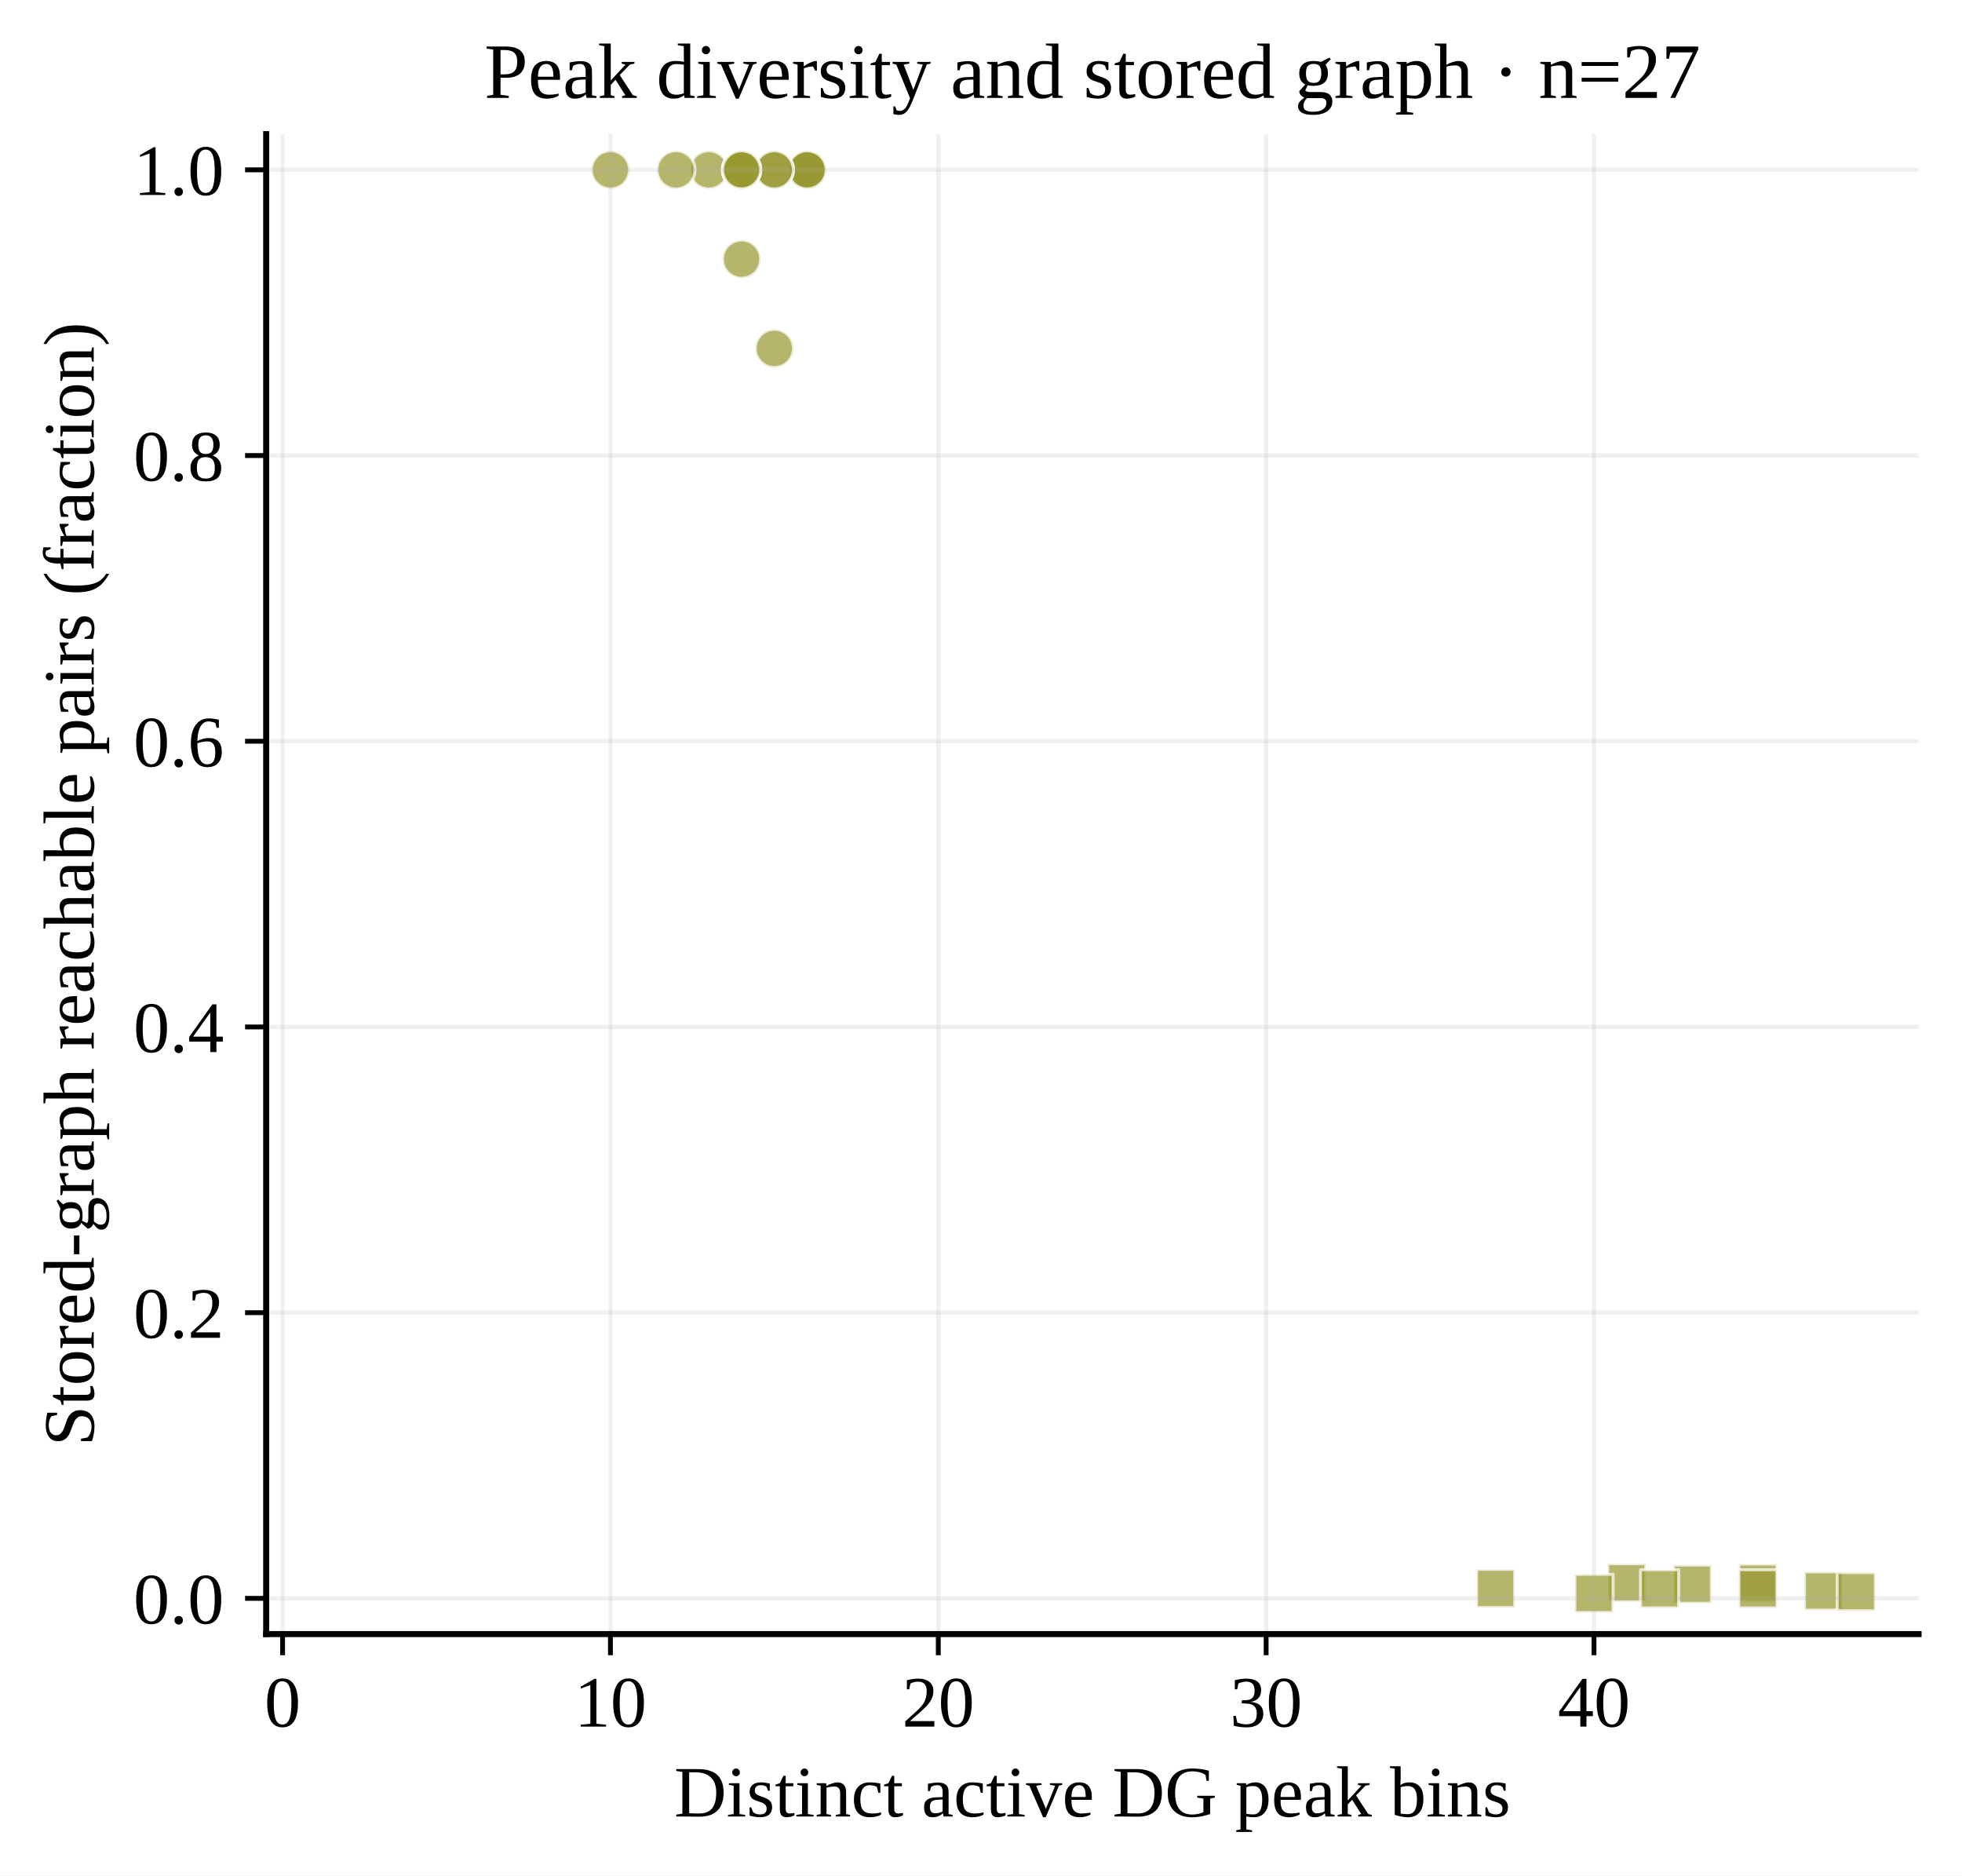
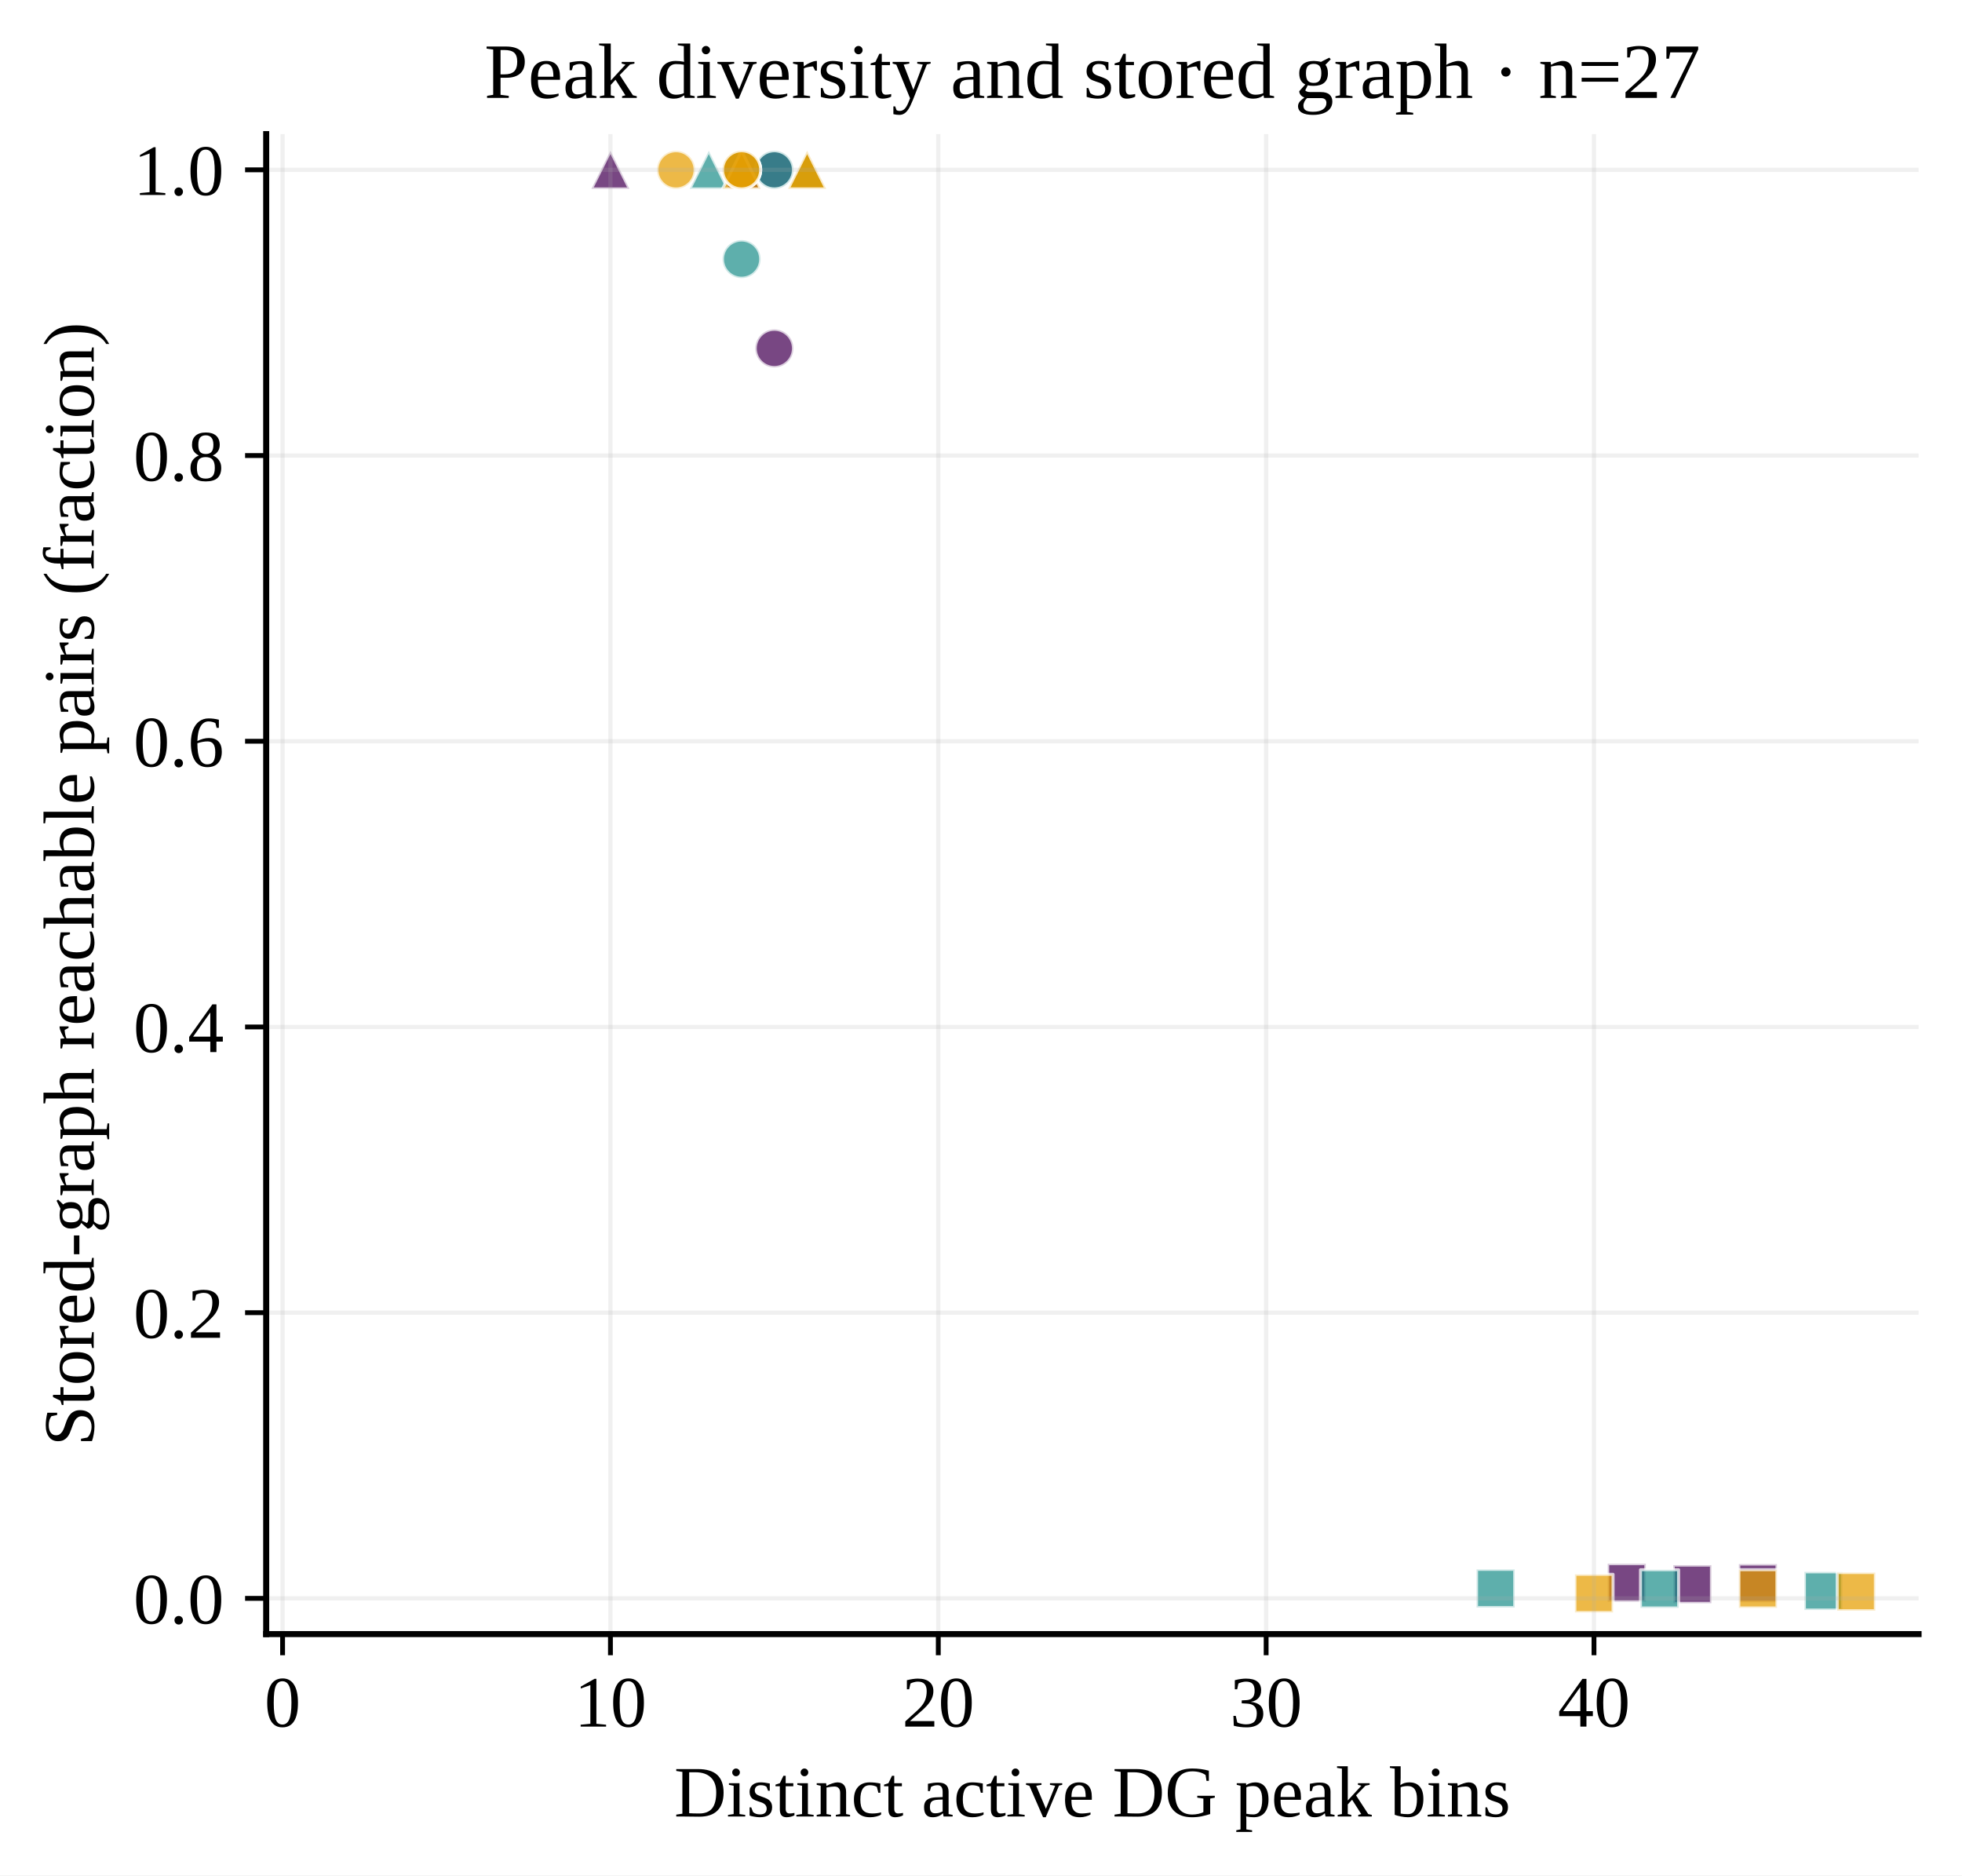
<svg xmlns="http://www.w3.org/2000/svg" xmlns:xlink="http://www.w3.org/1999/xlink" width="325.2pt" height="310.8pt" viewBox="0 0 325.2 310.8" version="1.1">
  <defs>
    <style type="text/css">*{stroke-linejoin: round; stroke-linecap: butt}</style>
  </defs>
  <g id="figure_1">
    <g id="patch_1">
      <path d="M 0 310.8  L 325.2 310.8  L 325.2 0  L 0 0  z " style="fill: #ffffff" />
    </g>
    <g id="axes_1">
      <g id="patch_2">
        <path d="M 44.122 270.801  L 318 270.801  L 318 22.227  L 44.122 22.227  z " style="fill: #ffffff" />
      </g>
      <g id="PathCollection_1">
        <defs>
-           <path id="m9c2baea0f5" d="M 0 3.162  C 0.839 3.162 1.643 2.829 2.236 2.236  C 2.829 1.643 3.162 0.839 3.162 0  C 3.162 -0.839 2.829 -1.643 2.236 -2.236  C 1.643 -2.829 0.839 -3.162 0 -3.162  C -0.839 -3.162 -1.643 -2.829 -2.236 -2.236  C -2.829 -1.643 -3.162 -0.839 -3.162 0  C -3.162 0.839 -2.829 1.643 -2.236 2.236  C -1.643 2.829 -0.839 3.162 0 3.162  z " style="stroke: #ffffff; stroke-opacity: 0.72; stroke-width: 0.5" />
-         </defs>
-         <g clip-path="url(#pef3c9946c0)">
-           <use xlink:href="#m9c2baea0f5" x="122.916" y="28.145" style="fill: #999933; fill-opacity: 0.72; stroke: #ffffff; stroke-opacity: 0.72; stroke-width: 0.5" />
-           <use xlink:href="#m9c2baea0f5" x="101.18" y="28.145" style="fill: #999933; fill-opacity: 0.72; stroke: #ffffff; stroke-opacity: 0.72; stroke-width: 0.5" />
-           <use xlink:href="#m9c2baea0f5" x="122.916" y="28.145" style="fill: #999933; fill-opacity: 0.72; stroke: #ffffff; stroke-opacity: 0.72; stroke-width: 0.5" />
-           <use xlink:href="#m9c2baea0f5" x="133.784" y="28.145" style="fill: #999933; fill-opacity: 0.72; stroke: #ffffff; stroke-opacity: 0.72; stroke-width: 0.5" />
-           <use xlink:href="#m9c2baea0f5" x="117.482" y="28.145" style="fill: #999933; fill-opacity: 0.72; stroke: #ffffff; stroke-opacity: 0.72; stroke-width: 0.5" />
-           <use xlink:href="#m9c2baea0f5" x="133.784" y="28.145" style="fill: #999933; fill-opacity: 0.72; stroke: #ffffff; stroke-opacity: 0.72; stroke-width: 0.5" />
-           <use xlink:href="#m9c2baea0f5" x="133.784" y="28.145" style="fill: #999933; fill-opacity: 0.72; stroke: #ffffff; stroke-opacity: 0.72; stroke-width: 0.5" />
-           <use xlink:href="#m9c2baea0f5" x="133.784" y="28.145" style="fill: #999933; fill-opacity: 0.72; stroke: #ffffff; stroke-opacity: 0.72; stroke-width: 0.5" />
-           <use xlink:href="#m9c2baea0f5" x="122.916" y="28.145" style="fill: #999933; fill-opacity: 0.72; stroke: #ffffff; stroke-opacity: 0.72; stroke-width: 0.5" />
-           <use xlink:href="#m9c2baea0f5" x="128.35" y="57.737" style="fill: #999933; fill-opacity: 0.72; stroke: #ffffff; stroke-opacity: 0.72; stroke-width: 0.5" />
-           <use xlink:href="#m9c2baea0f5" x="128.35" y="28.145" style="fill: #999933; fill-opacity: 0.72; stroke: #ffffff; stroke-opacity: 0.72; stroke-width: 0.5" />
-           <use xlink:href="#m9c2baea0f5" x="122.916" y="28.145" style="fill: #999933; fill-opacity: 0.72; stroke: #ffffff; stroke-opacity: 0.72; stroke-width: 0.5" />
-           <use xlink:href="#m9c2baea0f5" x="128.35" y="28.145" style="fill: #999933; fill-opacity: 0.72; stroke: #ffffff; stroke-opacity: 0.72; stroke-width: 0.5" />
-           <use xlink:href="#m9c2baea0f5" x="122.916" y="28.145" style="fill: #999933; fill-opacity: 0.72; stroke: #ffffff; stroke-opacity: 0.72; stroke-width: 0.5" />
-           <use xlink:href="#m9c2baea0f5" x="122.916" y="42.941" style="fill: #999933; fill-opacity: 0.72; stroke: #ffffff; stroke-opacity: 0.72; stroke-width: 0.5" />
-           <use xlink:href="#m9c2baea0f5" x="112.048" y="28.145" style="fill: #999933; fill-opacity: 0.72; stroke: #ffffff; stroke-opacity: 0.72; stroke-width: 0.5" />
-           <use xlink:href="#m9c2baea0f5" x="122.916" y="28.145" style="fill: #999933; fill-opacity: 0.72; stroke: #ffffff; stroke-opacity: 0.72; stroke-width: 0.5" />
-           <use xlink:href="#m9c2baea0f5" x="122.916" y="28.145" style="fill: #999933; fill-opacity: 0.72; stroke: #ffffff; stroke-opacity: 0.72; stroke-width: 0.5" />
+           <path id="ma537e79e88" d="M 0 -3.162  L -3.162 3.162  L 3.162 3.162  z " style="stroke: #ffffff; stroke-opacity: 0.72; stroke-width: 0.5" />
+         </defs>
+         <g clip-path="url(#pd431e3af36)">
+           <use xlink:href="#ma537e79e88" x="122.916" y="28.145" style="fill: #440154; fill-opacity: 0.72; stroke: #ffffff; stroke-opacity: 0.72; stroke-width: 0.5" />
+           <use xlink:href="#ma537e79e88" x="101.18" y="28.145" style="fill: #440154; fill-opacity: 0.72; stroke: #ffffff; stroke-opacity: 0.72; stroke-width: 0.5" />
+           <use xlink:href="#ma537e79e88" x="122.916" y="28.145" style="fill: #440154; fill-opacity: 0.72; stroke: #ffffff; stroke-opacity: 0.72; stroke-width: 0.5" />
        </g>
      </g>
      <g id="PathCollection_2">
        <defs>
-           <path id="mb09f93a015" d="M -3.162 3.162  L 3.162 3.162  L 3.162 -3.162  L -3.162 -3.162  z " style="stroke: #ffffff; stroke-opacity: 0.72; stroke-width: 0.5" />
-         </defs>
-         <g clip-path="url(#pef3c9946c0)">
-           <use xlink:href="#mb09f93a015" x="291.373" y="262.358" style="fill: #999933; fill-opacity: 0.72; stroke: #ffffff; stroke-opacity: 0.72; stroke-width: 0.5" />
-           <use xlink:href="#mb09f93a015" x="280.504" y="262.534" style="fill: #999933; fill-opacity: 0.72; stroke: #ffffff; stroke-opacity: 0.72; stroke-width: 0.5" />
-           <use xlink:href="#mb09f93a015" x="269.636" y="262.299" style="fill: #999933; fill-opacity: 0.72; stroke: #ffffff; stroke-opacity: 0.72; stroke-width: 0.5" />
-           <use xlink:href="#mb09f93a015" x="275.07" y="263.297" style="fill: #999933; fill-opacity: 0.72; stroke: #ffffff; stroke-opacity: 0.72; stroke-width: 0.5" />
-           <use xlink:href="#mb09f93a015" x="247.9" y="263.238" style="fill: #999933; fill-opacity: 0.72; stroke: #ffffff; stroke-opacity: 0.72; stroke-width: 0.5" />
-           <use xlink:href="#mb09f93a015" x="302.241" y="263.649" style="fill: #999933; fill-opacity: 0.72; stroke: #ffffff; stroke-opacity: 0.72; stroke-width: 0.5" />
-           <use xlink:href="#mb09f93a015" x="307.675" y="263.767" style="fill: #999933; fill-opacity: 0.72; stroke: #ffffff; stroke-opacity: 0.72; stroke-width: 0.5" />
-           <use xlink:href="#mb09f93a015" x="264.202" y="264.06" style="fill: #999933; fill-opacity: 0.72; stroke: #ffffff; stroke-opacity: 0.72; stroke-width: 0.5" />
-           <use xlink:href="#mb09f93a015" x="291.373" y="263.297" style="fill: #999933; fill-opacity: 0.72; stroke: #ffffff; stroke-opacity: 0.72; stroke-width: 0.5" />
+           <path id="mede7b0ce34" d="M 0 3.162  C 0.839 3.162 1.643 2.829 2.236 2.236  C 2.829 1.643 3.162 0.839 3.162 0  C 3.162 -0.839 2.829 -1.643 2.236 -2.236  C 1.643 -2.829 0.839 -3.162 0 -3.162  C -0.839 -3.162 -1.643 -2.829 -2.236 -2.236  C -2.829 -1.643 -3.162 -0.839 -3.162 0  C -3.162 0.839 -2.829 1.643 -2.236 2.236  C -1.643 2.829 -0.839 3.162 0 3.162  z " style="stroke: #ffffff; stroke-opacity: 0.72; stroke-width: 0.5" />
+         </defs>
+         <g clip-path="url(#pd431e3af36)">
+           <use xlink:href="#mede7b0ce34" x="128.35" y="57.737" style="fill: #440154; fill-opacity: 0.72; stroke: #ffffff; stroke-opacity: 0.72; stroke-width: 0.5" />
+           <use xlink:href="#mede7b0ce34" x="128.35" y="28.145" style="fill: #440154; fill-opacity: 0.72; stroke: #ffffff; stroke-opacity: 0.72; stroke-width: 0.5" />
+           <use xlink:href="#mede7b0ce34" x="122.916" y="28.145" style="fill: #440154; fill-opacity: 0.72; stroke: #ffffff; stroke-opacity: 0.72; stroke-width: 0.5" />
+         </g>
+       </g>
+       <g id="PathCollection_3">
+         <defs>
+           <path id="md8ccf8848a" d="M -3.162 3.162  L 3.162 3.162  L 3.162 -3.162  L -3.162 -3.162  z " style="stroke: #ffffff; stroke-opacity: 0.72; stroke-width: 0.5" />
+         </defs>
+         <g clip-path="url(#pd431e3af36)">
+           <use xlink:href="#md8ccf8848a" x="291.373" y="262.358" style="fill: #440154; fill-opacity: 0.72; stroke: #ffffff; stroke-opacity: 0.72; stroke-width: 0.5" />
+           <use xlink:href="#md8ccf8848a" x="280.504" y="262.534" style="fill: #440154; fill-opacity: 0.72; stroke: #ffffff; stroke-opacity: 0.72; stroke-width: 0.5" />
+           <use xlink:href="#md8ccf8848a" x="269.636" y="262.299" style="fill: #440154; fill-opacity: 0.72; stroke: #ffffff; stroke-opacity: 0.72; stroke-width: 0.5" />
+         </g>
+       </g>
+       <g id="PathCollection_4">
+         <defs>
+           <path id="m5af1362512" d="M 0 -3.162  L -3.162 3.162  L 3.162 3.162  z " style="stroke: #ffffff; stroke-opacity: 0.72; stroke-width: 0.5" />
+         </defs>
+         <g clip-path="url(#pd431e3af36)">
+           <use xlink:href="#m5af1362512" x="133.784" y="28.145" style="fill: #21918c; fill-opacity: 0.72; stroke: #ffffff; stroke-opacity: 0.72; stroke-width: 0.5" />
+           <use xlink:href="#m5af1362512" x="117.482" y="28.145" style="fill: #21918c; fill-opacity: 0.72; stroke: #ffffff; stroke-opacity: 0.72; stroke-width: 0.5" />
+           <use xlink:href="#m5af1362512" x="133.784" y="28.145" style="fill: #21918c; fill-opacity: 0.72; stroke: #ffffff; stroke-opacity: 0.72; stroke-width: 0.5" />
+         </g>
+       </g>
+       <g id="PathCollection_5">
+         <defs>
+           <path id="m3aaa907ef8" d="M 0 3.162  C 0.839 3.162 1.643 2.829 2.236 2.236  C 2.829 1.643 3.162 0.839 3.162 0  C 3.162 -0.839 2.829 -1.643 2.236 -2.236  C 1.643 -2.829 0.839 -3.162 0 -3.162  C -0.839 -3.162 -1.643 -2.829 -2.236 -2.236  C -2.829 -1.643 -3.162 -0.839 -3.162 0  C -3.162 0.839 -2.829 1.643 -2.236 2.236  C -1.643 2.829 -0.839 3.162 0 3.162  z " style="stroke: #ffffff; stroke-opacity: 0.72; stroke-width: 0.5" />
+         </defs>
+         <g clip-path="url(#pd431e3af36)">
+           <use xlink:href="#m3aaa907ef8" x="128.35" y="28.145" style="fill: #21918c; fill-opacity: 0.72; stroke: #ffffff; stroke-opacity: 0.72; stroke-width: 0.5" />
+           <use xlink:href="#m3aaa907ef8" x="122.916" y="28.145" style="fill: #21918c; fill-opacity: 0.72; stroke: #ffffff; stroke-opacity: 0.72; stroke-width: 0.5" />
+           <use xlink:href="#m3aaa907ef8" x="122.916" y="42.941" style="fill: #21918c; fill-opacity: 0.72; stroke: #ffffff; stroke-opacity: 0.72; stroke-width: 0.5" />
+         </g>
+       </g>
+       <g id="PathCollection_6">
+         <defs>
+           <path id="mbda7bf9f3b" d="M -3.162 3.162  L 3.162 3.162  L 3.162 -3.162  L -3.162 -3.162  z " style="stroke: #ffffff; stroke-opacity: 0.72; stroke-width: 0.5" />
+         </defs>
+         <g clip-path="url(#pd431e3af36)">
+           <use xlink:href="#mbda7bf9f3b" x="275.07" y="263.297" style="fill: #21918c; fill-opacity: 0.72; stroke: #ffffff; stroke-opacity: 0.72; stroke-width: 0.5" />
+           <use xlink:href="#mbda7bf9f3b" x="247.9" y="263.238" style="fill: #21918c; fill-opacity: 0.72; stroke: #ffffff; stroke-opacity: 0.72; stroke-width: 0.5" />
+           <use xlink:href="#mbda7bf9f3b" x="302.241" y="263.649" style="fill: #21918c; fill-opacity: 0.72; stroke: #ffffff; stroke-opacity: 0.72; stroke-width: 0.5" />
+         </g>
+       </g>
+       <g id="PathCollection_7">
+         <defs>
+           <path id="m3a60279d05" d="M 0 -3.162  L -3.162 3.162  L 3.162 3.162  z " style="stroke: #ffffff; stroke-opacity: 0.72; stroke-width: 0.5" />
+         </defs>
+         <g clip-path="url(#pd431e3af36)">
+           <use xlink:href="#m3a60279d05" x="133.784" y="28.145" style="fill: #e69f00; fill-opacity: 0.72; stroke: #ffffff; stroke-opacity: 0.72; stroke-width: 0.5" />
+           <use xlink:href="#m3a60279d05" x="133.784" y="28.145" style="fill: #e69f00; fill-opacity: 0.72; stroke: #ffffff; stroke-opacity: 0.72; stroke-width: 0.5" />
+           <use xlink:href="#m3a60279d05" x="122.916" y="28.145" style="fill: #e69f00; fill-opacity: 0.72; stroke: #ffffff; stroke-opacity: 0.72; stroke-width: 0.5" />
+         </g>
+       </g>
+       <g id="PathCollection_8">
+         <defs>
+           <path id="m22e5e255bd" d="M 0 3.162  C 0.839 3.162 1.643 2.829 2.236 2.236  C 2.829 1.643 3.162 0.839 3.162 0  C 3.162 -0.839 2.829 -1.643 2.236 -2.236  C 1.643 -2.829 0.839 -3.162 0 -3.162  C -0.839 -3.162 -1.643 -2.829 -2.236 -2.236  C -2.829 -1.643 -3.162 -0.839 -3.162 0  C -3.162 0.839 -2.829 1.643 -2.236 2.236  C -1.643 2.829 -0.839 3.162 0 3.162  z " style="stroke: #ffffff; stroke-opacity: 0.72; stroke-width: 0.5" />
+         </defs>
+         <g clip-path="url(#pd431e3af36)">
+           <use xlink:href="#m22e5e255bd" x="112.048" y="28.145" style="fill: #e69f00; fill-opacity: 0.72; stroke: #ffffff; stroke-opacity: 0.72; stroke-width: 0.5" />
+           <use xlink:href="#m22e5e255bd" x="122.916" y="28.145" style="fill: #e69f00; fill-opacity: 0.72; stroke: #ffffff; stroke-opacity: 0.72; stroke-width: 0.5" />
+           <use xlink:href="#m22e5e255bd" x="122.916" y="28.145" style="fill: #e69f00; fill-opacity: 0.72; stroke: #ffffff; stroke-opacity: 0.72; stroke-width: 0.5" />
+         </g>
+       </g>
+       <g id="PathCollection_9">
+         <defs>
+           <path id="m221e5c4311" d="M -3.162 3.162  L 3.162 3.162  L 3.162 -3.162  L -3.162 -3.162  z " style="stroke: #ffffff; stroke-opacity: 0.72; stroke-width: 0.5" />
+         </defs>
+         <g clip-path="url(#pd431e3af36)">
+           <use xlink:href="#m221e5c4311" x="307.675" y="263.767" style="fill: #e69f00; fill-opacity: 0.72; stroke: #ffffff; stroke-opacity: 0.72; stroke-width: 0.5" />
+           <use xlink:href="#m221e5c4311" x="264.202" y="264.06" style="fill: #e69f00; fill-opacity: 0.72; stroke: #ffffff; stroke-opacity: 0.72; stroke-width: 0.5" />
+           <use xlink:href="#m221e5c4311" x="291.373" y="263.297" style="fill: #e69f00; fill-opacity: 0.72; stroke: #ffffff; stroke-opacity: 0.72; stroke-width: 0.5" />
        </g>
      </g>
      <g id="matplotlib.axis_1">
        <g id="xtick_1">
          <g id="line2d_1">
-             <path d="M 46.839 270.801  L 46.839 22.227  " clip-path="url(#pef3c9946c0)" style="fill: none; stroke: #b0b0b0; stroke-opacity: 0.18; stroke-width: 0.7; stroke-linecap: square" />
+             <path d="M 46.839 270.801  L 46.839 22.227  " clip-path="url(#pd431e3af36)" style="fill: none; stroke: #b0b0b0; stroke-opacity: 0.18; stroke-width: 0.7; stroke-linecap: square" />
          </g>
          <g id="line2d_2">
            <defs>
-               <path id="mde8a6b5e34" d="M 0 0  L 0 3.5  " style="stroke: #000000; stroke-width: 0.8" />
+               <path id="m62c0d4cd21" d="M 0 0  L 0 3.5  " style="stroke: #000000; stroke-width: 0.8" />
            </defs>
            <g>
-               <use xlink:href="#mde8a6b5e34" x="46.839" y="270.801" style="stroke: #000000; stroke-width: 0.8" />
+               <use xlink:href="#m62c0d4cd21" x="46.839" y="270.801" style="stroke: #000000; stroke-width: 0.8" />
            </g>
          </g>
          <g id="text_1">
            <text style="font-size: 12px; font-family: 'Times New Roman'; text-anchor: middle" x="46.839" y="286.133" transform="rotate(-0 46.83892 286.1333)">0</text>
          </g>
        </g>
        <g id="xtick_2">
          <g id="line2d_3">
-             <path d="M 101.18 270.801  L 101.18 22.227  " clip-path="url(#pef3c9946c0)" style="fill: none; stroke: #b0b0b0; stroke-opacity: 0.18; stroke-width: 0.7; stroke-linecap: square" />
+             <path d="M 101.18 270.801  L 101.18 22.227  " clip-path="url(#pd431e3af36)" style="fill: none; stroke: #b0b0b0; stroke-opacity: 0.18; stroke-width: 0.7; stroke-linecap: square" />
          </g>
          <g id="line2d_4">
            <g>
-               <use xlink:href="#mde8a6b5e34" x="101.18" y="270.801" style="stroke: #000000; stroke-width: 0.8" />
+               <use xlink:href="#m62c0d4cd21" x="101.18" y="270.801" style="stroke: #000000; stroke-width: 0.8" />
            </g>
          </g>
          <g id="text_2">
            <text style="font-size: 12px; font-family: 'Times New Roman'; text-anchor: middle" x="101.18" y="286.133" transform="rotate(-0 101.1797 286.1333)">10</text>
          </g>
        </g>
        <g id="xtick_3">
          <g id="line2d_5">
-             <path d="M 155.521 270.801  L 155.521 22.227  " clip-path="url(#pef3c9946c0)" style="fill: none; stroke: #b0b0b0; stroke-opacity: 0.18; stroke-width: 0.7; stroke-linecap: square" />
+             <path d="M 155.521 270.801  L 155.521 22.227  " clip-path="url(#pd431e3af36)" style="fill: none; stroke: #b0b0b0; stroke-opacity: 0.18; stroke-width: 0.7; stroke-linecap: square" />
          </g>
          <g id="line2d_6">
            <g>
-               <use xlink:href="#mde8a6b5e34" x="155.521" y="270.801" style="stroke: #000000; stroke-width: 0.8" />
+               <use xlink:href="#m62c0d4cd21" x="155.521" y="270.801" style="stroke: #000000; stroke-width: 0.8" />
            </g>
          </g>
          <g id="text_3">
            <text style="font-size: 12px; font-family: 'Times New Roman'; text-anchor: middle" x="155.521" y="286.133" transform="rotate(-0 155.5205 286.1333)">20</text>
          </g>
        </g>
        <g id="xtick_4">
          <g id="line2d_7">
-             <path d="M 209.861 270.801  L 209.861 22.227  " clip-path="url(#pef3c9946c0)" style="fill: none; stroke: #b0b0b0; stroke-opacity: 0.18; stroke-width: 0.7; stroke-linecap: square" />
+             <path d="M 209.861 270.801  L 209.861 22.227  " clip-path="url(#pd431e3af36)" style="fill: none; stroke: #b0b0b0; stroke-opacity: 0.18; stroke-width: 0.7; stroke-linecap: square" />
          </g>
          <g id="line2d_8">
            <g>
-               <use xlink:href="#mde8a6b5e34" x="209.861" y="270.801" style="stroke: #000000; stroke-width: 0.8" />
+               <use xlink:href="#m62c0d4cd21" x="209.861" y="270.801" style="stroke: #000000; stroke-width: 0.8" />
            </g>
          </g>
          <g id="text_4">
            <text style="font-size: 12px; font-family: 'Times New Roman'; text-anchor: middle" x="209.861" y="286.133" transform="rotate(-0 209.8613 286.1333)">30</text>
          </g>
        </g>
        <g id="xtick_5">
          <g id="line2d_9">
-             <path d="M 264.202 270.801  L 264.202 22.227  " clip-path="url(#pef3c9946c0)" style="fill: none; stroke: #b0b0b0; stroke-opacity: 0.18; stroke-width: 0.7; stroke-linecap: square" />
+             <path d="M 264.202 270.801  L 264.202 22.227  " clip-path="url(#pd431e3af36)" style="fill: none; stroke: #b0b0b0; stroke-opacity: 0.18; stroke-width: 0.7; stroke-linecap: square" />
          </g>
          <g id="line2d_10">
            <g>
-               <use xlink:href="#mde8a6b5e34" x="264.202" y="270.801" style="stroke: #000000; stroke-width: 0.8" />
+               <use xlink:href="#m62c0d4cd21" x="264.202" y="270.801" style="stroke: #000000; stroke-width: 0.8" />
            </g>
          </g>
          <g id="text_5">
            <text style="font-size: 12px; font-family: 'Times New Roman'; text-anchor: middle" x="264.202" y="286.133" transform="rotate(-0 264.2021 286.1333)">40</text>
          </g>
        </g>
        <g id="text_6">
          <text style="font-size: 12px; font-family: 'Times New Roman'; text-anchor: middle" x="181.061" y="301.033" transform="rotate(-0 181.0607 301.0326)">Distinct active DG peak bins</text>
        </g>
      </g>
      <g id="matplotlib.axis_2">
        <g id="ytick_1">
          <g id="line2d_11">
-             <path d="M 44.122 264.882  L 318 264.882  " clip-path="url(#pef3c9946c0)" style="fill: none; stroke: #b0b0b0; stroke-opacity: 0.18; stroke-width: 0.7; stroke-linecap: square" />
+             <path d="M 44.122 264.882  L 318 264.882  " clip-path="url(#pd431e3af36)" style="fill: none; stroke: #b0b0b0; stroke-opacity: 0.18; stroke-width: 0.7; stroke-linecap: square" />
          </g>
          <g id="line2d_12">
            <defs>
-               <path id="mdfb8b48314" d="M 0 0  L -3.5 0  " style="stroke: #000000; stroke-width: 0.8" />
+               <path id="mde98499bc5" d="M 0 0  L -3.5 0  " style="stroke: #000000; stroke-width: 0.8" />
            </defs>
            <g>
-               <use xlink:href="#mdfb8b48314" x="44.122" y="264.882" style="stroke: #000000; stroke-width: 0.8" />
+               <use xlink:href="#mde98499bc5" x="44.122" y="264.882" style="stroke: #000000; stroke-width: 0.8" />
            </g>
          </g>
          <g id="text_7">
            <text style="font-size: 12px; font-family: 'Times New Roman'; text-anchor: end" x="37.122" y="269.049" transform="rotate(-0 37.12188 269.0486)">0.0</text>
          </g>
        </g>
        <g id="ytick_2">
          <g id="line2d_13">
-             <path d="M 44.122 217.535  L 318 217.535  " clip-path="url(#pef3c9946c0)" style="fill: none; stroke: #b0b0b0; stroke-opacity: 0.18; stroke-width: 0.7; stroke-linecap: square" />
+             <path d="M 44.122 217.535  L 318 217.535  " clip-path="url(#pd431e3af36)" style="fill: none; stroke: #b0b0b0; stroke-opacity: 0.18; stroke-width: 0.7; stroke-linecap: square" />
          </g>
          <g id="line2d_14">
            <g>
-               <use xlink:href="#mdfb8b48314" x="44.122" y="217.535" style="stroke: #000000; stroke-width: 0.8" />
+               <use xlink:href="#mde98499bc5" x="44.122" y="217.535" style="stroke: #000000; stroke-width: 0.8" />
            </g>
          </g>
          <g id="text_8">
            <text style="font-size: 12px; font-family: 'Times New Roman'; text-anchor: end" x="37.122" y="221.701" transform="rotate(-0 37.12188 221.7012)">0.2</text>
          </g>
        </g>
        <g id="ytick_3">
          <g id="line2d_15">
-             <path d="M 44.122 170.188  L 318 170.188  " clip-path="url(#pef3c9946c0)" style="fill: none; stroke: #b0b0b0; stroke-opacity: 0.18; stroke-width: 0.7; stroke-linecap: square" />
+             <path d="M 44.122 170.188  L 318 170.188  " clip-path="url(#pd431e3af36)" style="fill: none; stroke: #b0b0b0; stroke-opacity: 0.18; stroke-width: 0.7; stroke-linecap: square" />
          </g>
          <g id="line2d_16">
            <g>
-               <use xlink:href="#mdfb8b48314" x="44.122" y="170.188" style="stroke: #000000; stroke-width: 0.8" />
+               <use xlink:href="#mde98499bc5" x="44.122" y="170.188" style="stroke: #000000; stroke-width: 0.8" />
            </g>
          </g>
          <g id="text_9">
            <text style="font-size: 12px; font-family: 'Times New Roman'; text-anchor: end" x="37.122" y="174.354" transform="rotate(-0 37.12188 174.3538)">0.4</text>
          </g>
        </g>
        <g id="ytick_4">
          <g id="line2d_17">
-             <path d="M 44.122 122.84  L 318 122.84  " clip-path="url(#pef3c9946c0)" style="fill: none; stroke: #b0b0b0; stroke-opacity: 0.18; stroke-width: 0.7; stroke-linecap: square" />
+             <path d="M 44.122 122.84  L 318 122.84  " clip-path="url(#pd431e3af36)" style="fill: none; stroke: #b0b0b0; stroke-opacity: 0.18; stroke-width: 0.7; stroke-linecap: square" />
          </g>
          <g id="line2d_18">
            <g>
-               <use xlink:href="#mdfb8b48314" x="44.122" y="122.84" style="stroke: #000000; stroke-width: 0.8" />
+               <use xlink:href="#mde98499bc5" x="44.122" y="122.84" style="stroke: #000000; stroke-width: 0.8" />
            </g>
          </g>
          <g id="text_10">
            <text style="font-size: 12px; font-family: 'Times New Roman'; text-anchor: end" x="37.122" y="127.006" transform="rotate(-0 37.12188 127.0064)">0.6</text>
          </g>
        </g>
        <g id="ytick_5">
          <g id="line2d_19">
-             <path d="M 44.122 75.493  L 318 75.493  " clip-path="url(#pef3c9946c0)" style="fill: none; stroke: #b0b0b0; stroke-opacity: 0.18; stroke-width: 0.7; stroke-linecap: square" />
+             <path d="M 44.122 75.493  L 318 75.493  " clip-path="url(#pd431e3af36)" style="fill: none; stroke: #b0b0b0; stroke-opacity: 0.18; stroke-width: 0.7; stroke-linecap: square" />
          </g>
          <g id="line2d_20">
            <g>
-               <use xlink:href="#mdfb8b48314" x="44.122" y="75.493" style="stroke: #000000; stroke-width: 0.8" />
+               <use xlink:href="#mde98499bc5" x="44.122" y="75.493" style="stroke: #000000; stroke-width: 0.8" />
            </g>
          </g>
          <g id="text_11">
            <text style="font-size: 12px; font-family: 'Times New Roman'; text-anchor: end" x="37.122" y="79.659" transform="rotate(-0 37.12188 79.65896)">0.8</text>
          </g>
        </g>
        <g id="ytick_6">
          <g id="line2d_21">
-             <path d="M 44.122 28.145  L 318 28.145  " clip-path="url(#pef3c9946c0)" style="fill: none; stroke: #b0b0b0; stroke-opacity: 0.18; stroke-width: 0.7; stroke-linecap: square" />
+             <path d="M 44.122 28.145  L 318 28.145  " clip-path="url(#pd431e3af36)" style="fill: none; stroke: #b0b0b0; stroke-opacity: 0.18; stroke-width: 0.7; stroke-linecap: square" />
          </g>
          <g id="line2d_22">
            <g>
-               <use xlink:href="#mdfb8b48314" x="44.122" y="28.145" style="stroke: #000000; stroke-width: 0.8" />
+               <use xlink:href="#mde98499bc5" x="44.122" y="28.145" style="stroke: #000000; stroke-width: 0.8" />
            </g>
          </g>
          <g id="text_12">
            <text style="font-size: 12px; font-family: 'Times New Roman'; text-anchor: end" x="37.122" y="32.312" transform="rotate(-0 37.12188 32.31155)">1.0</text>
          </g>
        </g>
        <g id="text_13">
          <text style="font-size: 12px; font-family: 'Times New Roman'; text-anchor: middle" x="15.533" y="146.514" transform="rotate(-90 15.5325 146.5138)">Stored-graph reachable pairs (fraction)</text>
        </g>
      </g>
      <g id="patch_3">
        <path d="M 44.122 270.801  L 44.122 22.227  " style="fill: none; stroke: #000000; stroke-linejoin: miter; stroke-linecap: square" />
      </g>
      <g id="patch_4">
        <path d="M 44.122 270.801  L 318 270.801  " style="fill: none; stroke: #000000; stroke-linejoin: miter; stroke-linecap: square" />
      </g>
      <g id="text_14">
        <text style="font-size: 13px; font-family: 'Times New Roman'; text-anchor: middle" x="181.061" y="16.227" transform="rotate(-0 181.0607 16.22687)">Peak diversity and stored graph · n=27</text>
      </g>
    </g>
  </g>
  <defs>
-     <clipPath id="pef3c9946c0">
+     <clipPath id="pd431e3af36">
      <rect x="44.122" y="22.227" width="273.878" height="248.574" />
    </clipPath>
  </defs>
</svg>
